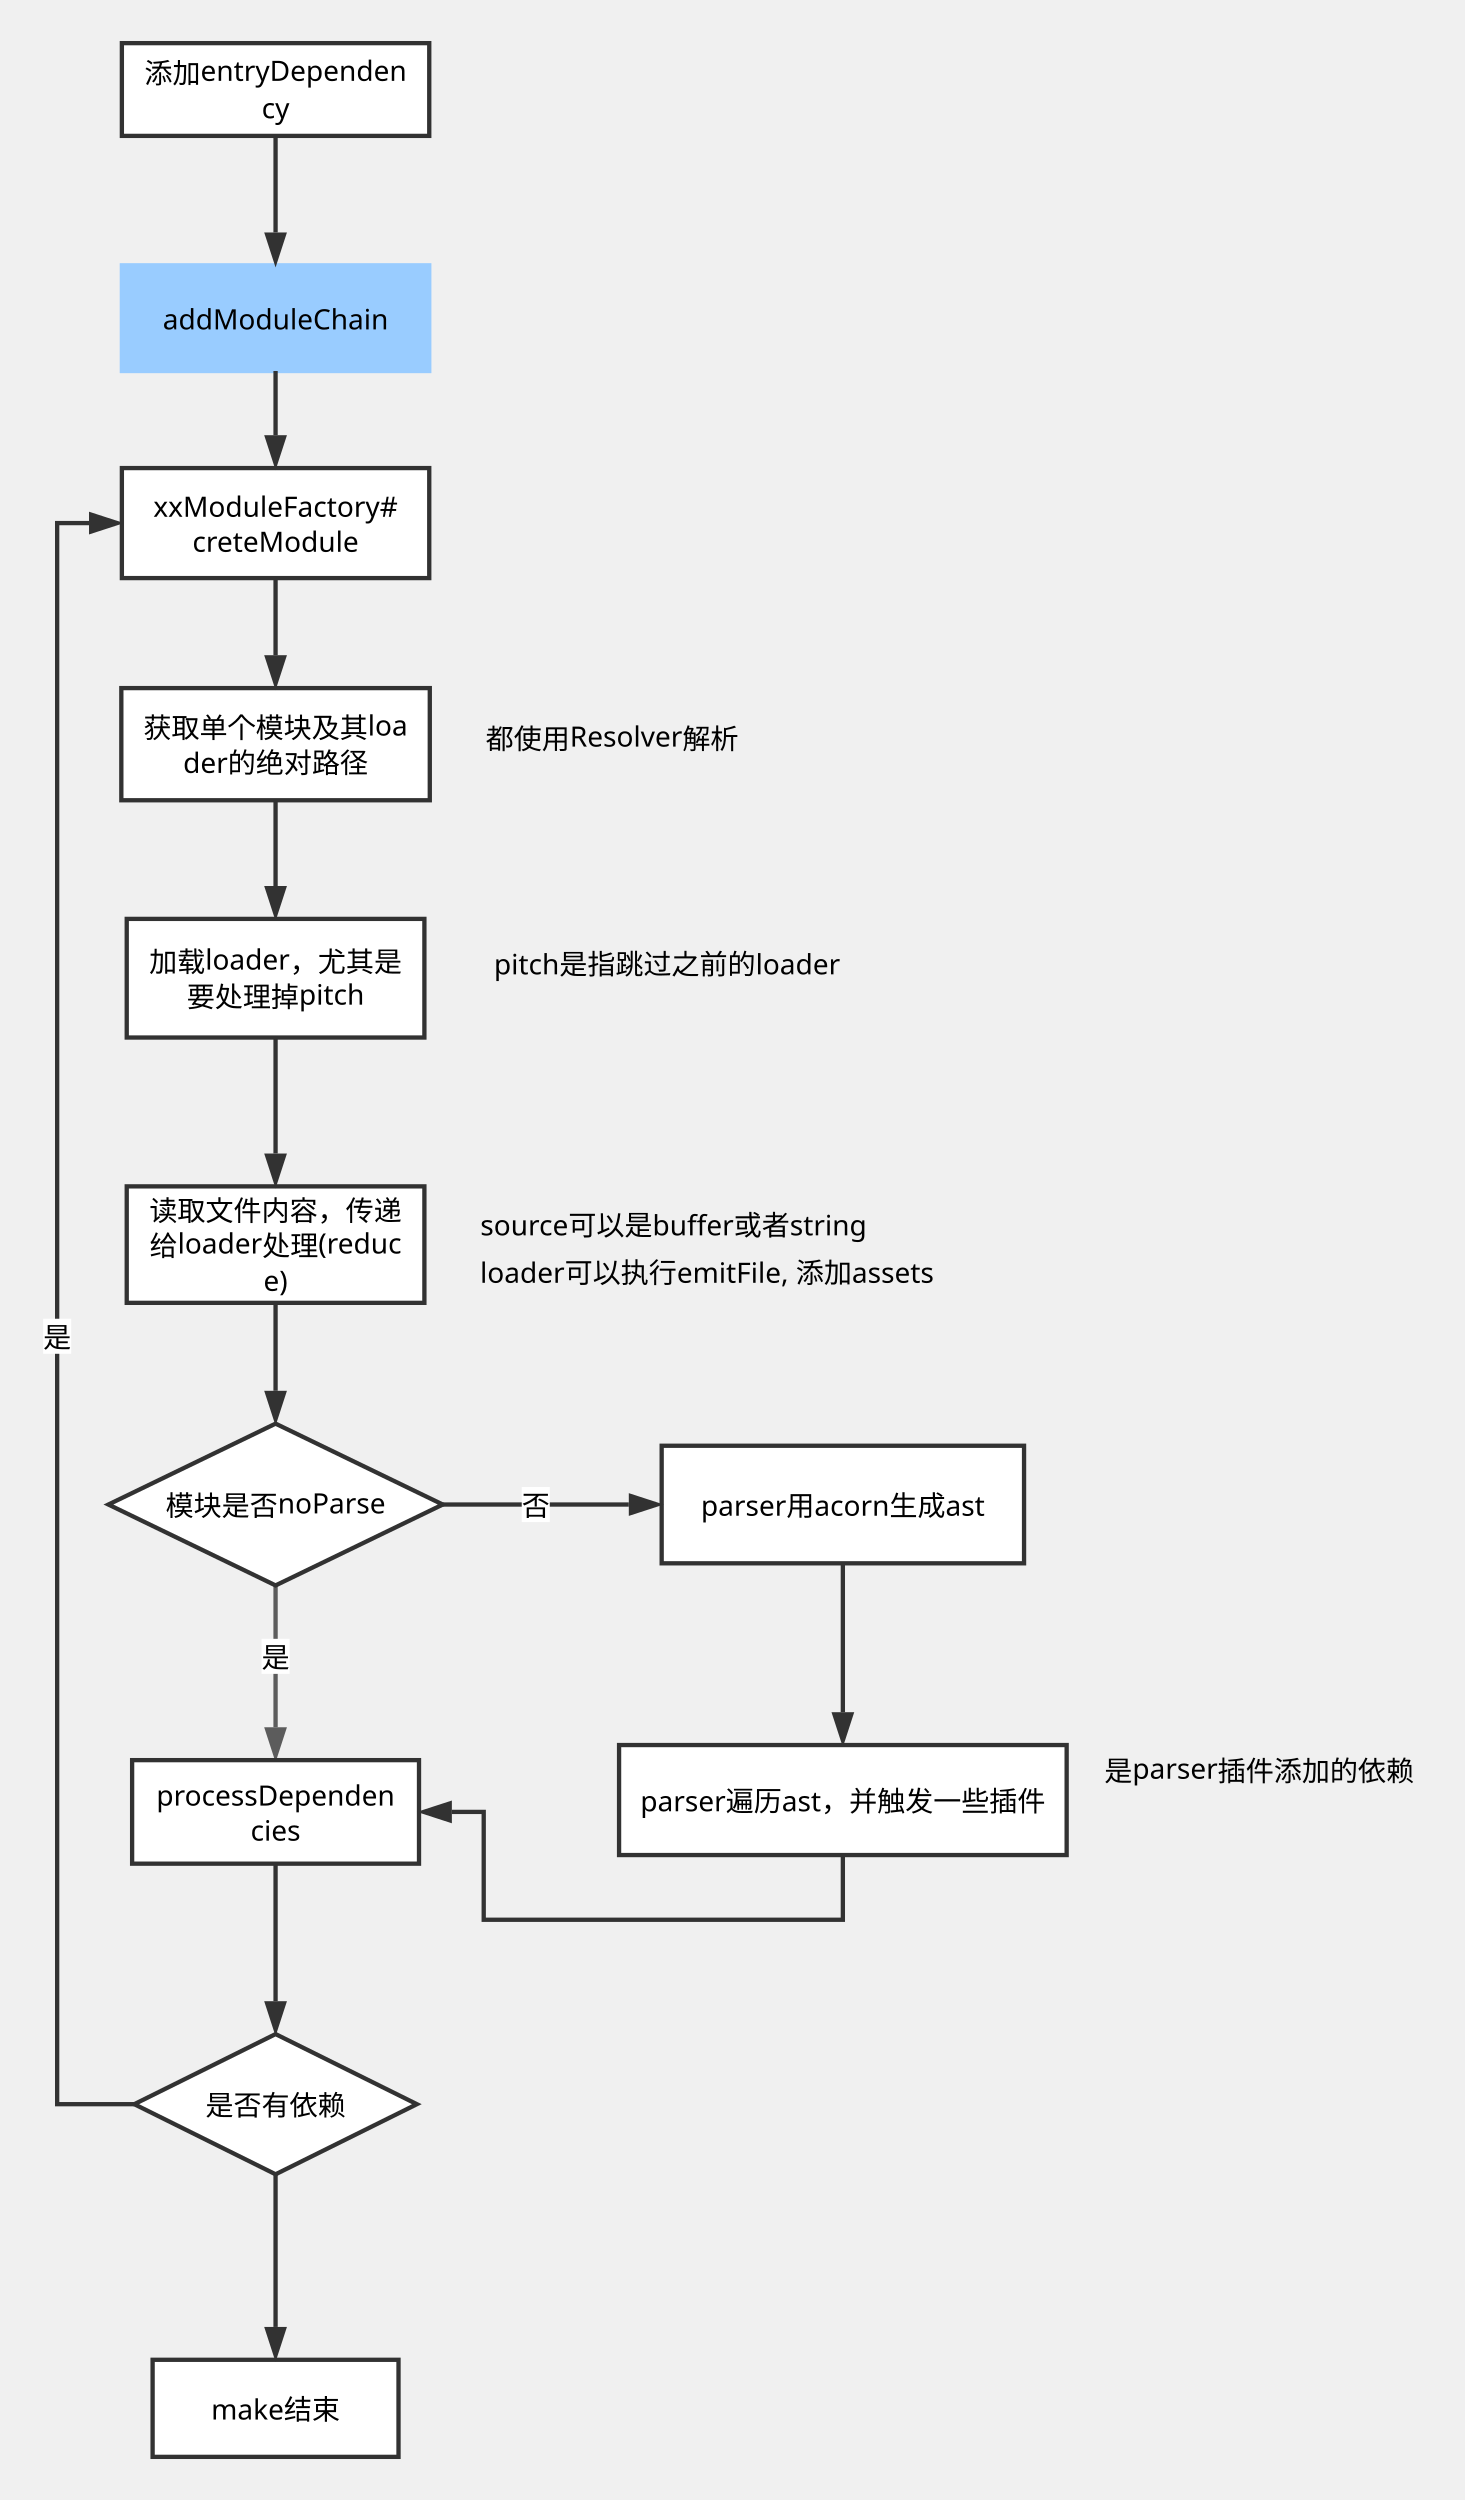
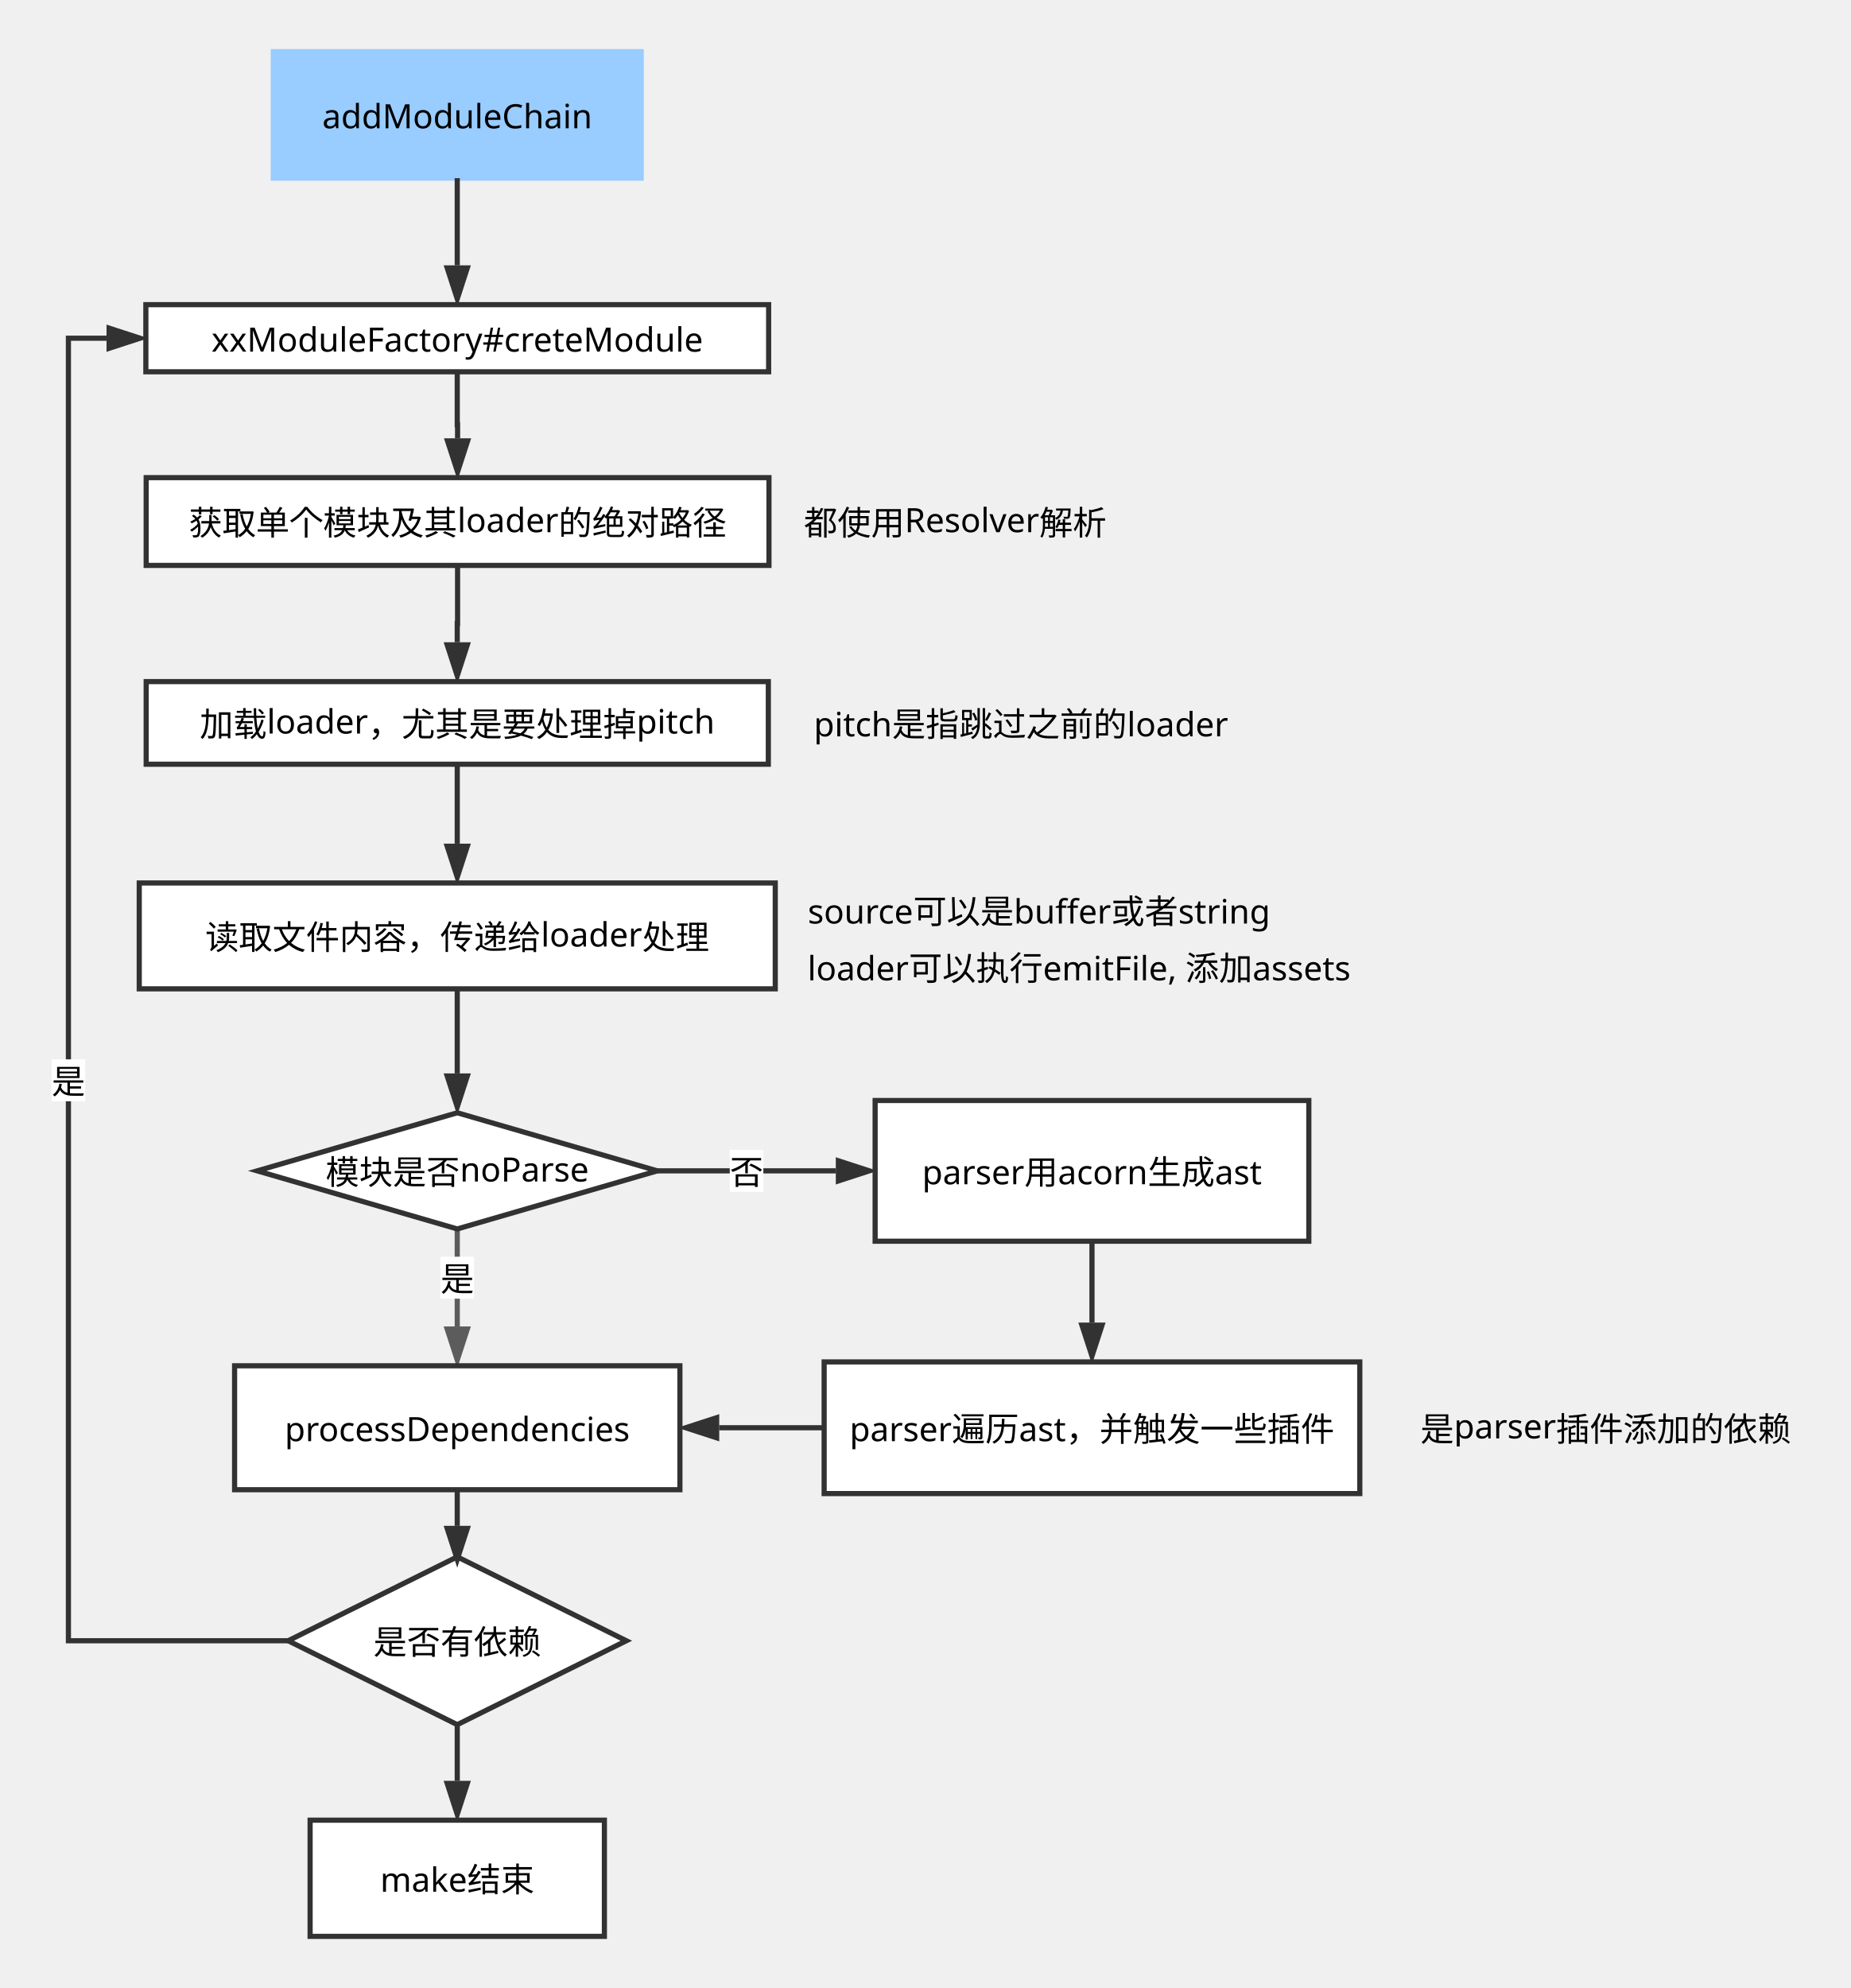
- <svg xmlns="http://www.w3.org/2000/svg" id="processonSvg1000" viewBox="1.25 4.0 678.75 1159.0" width="678.75" height="1159.0">
+ <svg xmlns="http://www.w3.org/2000/svg" id="processonSvg1000" viewBox="1.0 103.0 717.0 770.0" width="717.0" height="770.0">
  <defs id="ProcessOnDefs1001">
    <marker id="ProcessOnMarker1011" markerUnits="userSpaceOnUse" orient="auto" markerWidth="16.236" markerHeight="10.551" viewBox="-1.0 -1.376 16.236 10.551" refX="-1.0" refY="3.899">
      <path id="ProcessOnPath1012" d="M12.0 3.899L0.0 7.798V0.0Z" stroke="#5c5c5c" stroke-width="2.0" fill="#5c5c5c" transform="matrix(1.0,0.0,0.0,1.0,0.0,0.0)" />
    </marker>
-     <marker id="ProcessOnMarker1023" markerUnits="userSpaceOnUse" orient="auto" markerWidth="16.236" markerHeight="10.551" viewBox="-1.0 -1.376 16.236 10.551" refX="-1.0" refY="3.899">
-       <path id="ProcessOnPath1024" d="M12.0 3.899L0.0 7.798V0.0Z" stroke="#323232" stroke-width="2.0" fill="#323232" transform="matrix(1.0,0.0,0.0,1.0,0.0,0.0)" />
+     <marker id="ProcessOnMarker1022" markerUnits="userSpaceOnUse" orient="auto" markerWidth="16.236" markerHeight="10.551" viewBox="-1.0 -1.376 16.236 10.551" refX="-1.0" refY="3.899">
+       <path id="ProcessOnPath1023" d="M12.0 3.899L0.0 7.798V0.0Z" stroke="#323232" stroke-width="2.0" fill="#323232" transform="matrix(1.0,0.0,0.0,1.0,0.0,0.0)" />
    </marker>
-     <marker id="ProcessOnMarker1032" markerUnits="userSpaceOnUse" orient="auto" markerWidth="16.236" markerHeight="10.551" viewBox="-1.0 -1.376 16.236 10.551" refX="-1.0" refY="3.899">
-       <path id="ProcessOnPath1033" d="M12.0 3.899L0.0 7.798V0.0Z" stroke="#323232" stroke-width="2.0" fill="#323232" transform="matrix(1.0,0.0,0.0,1.0,0.0,0.0)" />
+     <marker id="ProcessOnMarker1030" markerUnits="userSpaceOnUse" orient="auto" markerWidth="16.236" markerHeight="10.551" viewBox="-1.0 -1.376 16.236 10.551" refX="-1.0" refY="3.899">
+       <path id="ProcessOnPath1031" d="M12.0 3.899L0.0 7.798V0.0Z" stroke="#323232" stroke-width="2.0" fill="#323232" transform="matrix(1.0,0.0,0.0,1.0,0.0,0.0)" />
    </marker>
-     <marker id="ProcessOnMarker1041" markerUnits="userSpaceOnUse" orient="auto" markerWidth="16.236" markerHeight="10.551" viewBox="-1.0 -1.376 16.236 10.551" refX="-1.0" refY="3.899">
-       <path id="ProcessOnPath1042" d="M12.0 3.899L0.0 7.798V0.0Z" stroke="#323232" stroke-width="2.0" fill="#323232" transform="matrix(1.0,0.0,0.0,1.0,0.0,0.0)" />
+     <marker id="ProcessOnMarker1038" markerUnits="userSpaceOnUse" orient="auto" markerWidth="16.236" markerHeight="10.551" viewBox="-1.0 -1.376 16.236 10.551" refX="-1.0" refY="3.899">
+       <path id="ProcessOnPath1039" d="M12.0 3.899L0.0 7.798V0.0Z" stroke="#323232" stroke-width="2.0" fill="#323232" transform="matrix(1.0,0.0,0.0,1.0,0.0,0.0)" />
    </marker>
-     <marker id="ProcessOnMarker1050" markerUnits="userSpaceOnUse" orient="auto" markerWidth="16.236" markerHeight="10.551" viewBox="-1.0 -1.376 16.236 10.551" refX="-1.0" refY="3.899">
-       <path id="ProcessOnPath1051" d="M12.0 3.899L0.0 7.798V0.0Z" stroke="#323232" stroke-width="2.0" fill="#323232" transform="matrix(1.0,0.0,0.0,1.0,0.0,0.0)" />
+     <marker id="ProcessOnMarker1046" markerUnits="userSpaceOnUse" orient="auto" markerWidth="16.236" markerHeight="10.551" viewBox="-1.0 -1.376 16.236 10.551" refX="-1.0" refY="3.899">
+       <path id="ProcessOnPath1047" d="M12.0 3.899L0.0 7.798V0.0Z" stroke="#323232" stroke-width="2.0" fill="#323232" transform="matrix(1.0,0.0,0.0,1.0,0.0,0.0)" />
    </marker>
-     <marker id="ProcessOnMarker1060" markerUnits="userSpaceOnUse" orient="auto" markerWidth="16.236" markerHeight="10.551" viewBox="-1.0 -1.376 16.236 10.551" refX="-1.0" refY="3.899">
-       <path id="ProcessOnPath1061" d="M12.0 3.899L0.0 7.798V0.0Z" stroke="#323232" stroke-width="2.0" fill="#323232" transform="matrix(1.0,0.0,0.0,1.0,0.0,0.0)" />
+     <marker id="ProcessOnMarker1054" markerUnits="userSpaceOnUse" orient="auto" markerWidth="16.236" markerHeight="10.551" viewBox="-1.0 -1.376 16.236 10.551" refX="-1.0" refY="3.899">
+       <path id="ProcessOnPath1055" d="M12.0 3.899L0.0 7.798V0.0Z" stroke="#323232" stroke-width="2.0" fill="#323232" transform="matrix(1.0,0.0,0.0,1.0,0.0,0.0)" />
    </marker>
-     <marker id="ProcessOnMarker1068" markerUnits="userSpaceOnUse" orient="auto" markerWidth="16.236" markerHeight="10.551" viewBox="-1.0 -1.376 16.236 10.551" refX="-1.0" refY="3.899">
-       <path id="ProcessOnPath1069" d="M12.0 3.899L0.0 7.798V0.0Z" stroke="#323232" stroke-width="2.0" fill="#323232" transform="matrix(1.0,0.0,0.0,1.0,0.0,0.0)" />
+     <marker id="ProcessOnMarker1062" markerUnits="userSpaceOnUse" orient="auto" markerWidth="16.236" markerHeight="10.551" viewBox="-1.0 -1.376 16.236 10.551" refX="-1.0" refY="3.899">
+       <path id="ProcessOnPath1063" d="M12.0 3.899L0.0 7.798V0.0Z" stroke="#323232" stroke-width="2.0" fill="#323232" transform="matrix(1.0,0.0,0.0,1.0,0.0,0.0)" />
    </marker>
-     <marker id="ProcessOnMarker1076" markerUnits="userSpaceOnUse" orient="auto" markerWidth="16.236" markerHeight="10.551" viewBox="-1.0 -1.376 16.236 10.551" refX="-1.0" refY="3.899">
-       <path id="ProcessOnPath1077" d="M12.0 3.899L0.0 7.798V0.0Z" stroke="#323232" stroke-width="2.0" fill="#323232" transform="matrix(1.0,0.0,0.0,1.0,0.0,0.0)" />
+     <marker id="ProcessOnMarker1077" markerUnits="userSpaceOnUse" orient="auto" markerWidth="16.236" markerHeight="10.551" viewBox="-1.0 -1.376 16.236 10.551" refX="-1.0" refY="3.899">
+       <path id="ProcessOnPath1078" d="M12.0 3.899L0.0 7.798V0.0Z" stroke="#323232" stroke-width="2.0" fill="#323232" transform="matrix(1.0,0.0,0.0,1.0,0.0,0.0)" />
    </marker>
-     <marker id="ProcessOnMarker1092" markerUnits="userSpaceOnUse" orient="auto" markerWidth="16.236" markerHeight="10.551" viewBox="-1.0 -1.376 16.236 10.551" refX="-1.0" refY="3.899">
-       <path id="ProcessOnPath1093" d="M12.0 3.899L0.0 7.798V0.0Z" stroke="#323232" stroke-width="2.0" fill="#323232" transform="matrix(1.0,0.0,0.0,1.0,0.0,0.0)" />
+     <marker id="ProcessOnMarker1081" markerUnits="userSpaceOnUse" orient="auto" markerWidth="16.236" markerHeight="10.551" viewBox="-1.0 -1.376 16.236 10.551" refX="-1.0" refY="3.899">
+       <path id="ProcessOnPath1082" d="M12.0 3.899L0.0 7.798V0.0Z" stroke="#323232" stroke-width="2.0" fill="#323232" transform="matrix(1.0,0.0,0.0,1.0,0.0,0.0)" />
    </marker>
-     <marker id="ProcessOnMarker1096" markerUnits="userSpaceOnUse" orient="auto" markerWidth="16.236" markerHeight="10.551" viewBox="-1.0 -1.376 16.236 10.551" refX="-1.0" refY="3.899">
-       <path id="ProcessOnPath1097" d="M12.0 3.899L0.0 7.798V0.0Z" stroke="#323232" stroke-width="2.0" fill="#323232" transform="matrix(1.0,0.0,0.0,1.0,0.0,0.0)" />
+     <marker id="ProcessOnMarker1108" markerUnits="userSpaceOnUse" orient="auto" markerWidth="16.236" markerHeight="10.551" viewBox="-1.0 -1.376 16.236 10.551" refX="-1.0" refY="3.899">
+       <path id="ProcessOnPath1109" d="M12.0 3.899L0.0 7.798V0.0Z" stroke="#323232" stroke-width="2.0" fill="#323232" transform="matrix(1.0,0.0,0.0,1.0,0.0,0.0)" />
    </marker>
-     <marker id="ProcessOnMarker1123" markerUnits="userSpaceOnUse" orient="auto" markerWidth="16.236" markerHeight="10.551" viewBox="-1.0 -1.376 16.236 10.551" refX="-1.0" refY="3.899">
-       <path id="ProcessOnPath1124" d="M12.0 3.899L0.0 7.798V0.0Z" stroke="#323232" stroke-width="2.0" fill="#323232" transform="matrix(1.0,0.0,0.0,1.0,0.0,0.0)" />
+     <marker id="ProcessOnMarker1112" markerUnits="userSpaceOnUse" orient="auto" markerWidth="16.236" markerHeight="10.551" viewBox="-1.0 -1.376 16.236 10.551" refX="-1.0" refY="3.899">
+       <path id="ProcessOnPath1113" d="M12.0 3.899L0.0 7.798V0.0Z" stroke="#323232" stroke-width="2.0" fill="#323232" transform="matrix(1.0,0.0,0.0,1.0,0.0,0.0)" />
    </marker>
-     <marker id="ProcessOnMarker1127" markerUnits="userSpaceOnUse" orient="auto" markerWidth="16.236" markerHeight="10.551" viewBox="-1.0 -1.376 16.236 10.551" refX="-1.0" refY="3.899">
-       <path id="ProcessOnPath1128" d="M12.0 3.899L0.0 7.798V0.0Z" stroke="#323232" stroke-width="2.0" fill="#323232" transform="matrix(1.0,0.0,0.0,1.0,0.0,0.0)" />
-     </marker>
-     <marker id="ProcessOnMarker1139" markerUnits="userSpaceOnUse" orient="auto" markerWidth="16.236" markerHeight="10.551" viewBox="-1.0 -1.376 16.236 10.551" refX="-1.0" refY="3.899">
-       <path id="ProcessOnPath1140" d="M12.0 3.899L0.0 7.798V0.0Z" stroke="#323232" stroke-width="2.0" fill="#323232" transform="matrix(1.0,0.0,0.0,1.0,0.0,0.0)" />
+     <marker id="ProcessOnMarker1124" markerUnits="userSpaceOnUse" orient="auto" markerWidth="16.236" markerHeight="10.551" viewBox="-1.0 -1.376 16.236 10.551" refX="-1.0" refY="3.899">
+       <path id="ProcessOnPath1125" d="M12.0 3.899L0.0 7.798V0.0Z" stroke="#323232" stroke-width="2.0" fill="#323232" transform="matrix(1.0,0.0,0.0,1.0,0.0,0.0)" />
    </marker>
  </defs>
  <g id="ProcessOnG1002">
-     <path id="ProcessOnPath1003" d="M1.25 4.0H680.0V1163.0H1.25V4.0Z" fill="none" />
+     <path id="ProcessOnPath1003" d="M1.0 103.0H718.0V873.0H1.0V103.0Z" fill="none" />
    <g id="ProcessOnG1004">
-       <g id="ProcessOnG1005" transform="matrix(1.0,0.0,0.0,1.0,57.75,127.0)" opacity="1.0">
+       <g id="ProcessOnG1005" transform="matrix(1.0,0.0,0.0,1.0,106.875,123.0)" opacity="1.0">
        <path id="ProcessOnPath1006" d="M0.0 0.0L142.5 0.0L142.5 49.0L0.0 49.0Z" stroke="#99ccff" stroke-width="2.0" stroke-dasharray="none" opacity="1.0" fill="#99ccff" />
        <g id="ProcessOnG1007" transform="matrix(1.0,0.0,0.0,1.0,10.0,16.375)">
          <text id="ProcessOnText1008" fill="#000000" font-weight="normal" font-style="normal" text-decoration="blink" font-family="微软雅黑" text-anchor="middle" font-size="13" x="61.25" y="13.325">addModuleChain</text>
        </g>
      </g>
      <g id="ProcessOnG1009">
-         <path id="ProcessOnPath1010" d="M129.0 739.0L129.0 779.5L129.0 779.5L129.0 804.764" stroke="#5c5c5c" stroke-width="2.0" stroke-dasharray="none" fill="none" marker-end="url(#ProcessOnMarker1011)" />
-         <g id="ProcessOnG1013" transform="matrix(1.0,0.0,0.0,1.0,129.0,763.757)">
+         <path id="ProcessOnPath1010" d="M178.125 579.0L178.125 605.5L178.125 605.5L178.125 616.764" stroke="#5c5c5c" stroke-width="2.0" stroke-dasharray="none" fill="none" marker-end="url(#ProcessOnMarker1011)" />
+         <g id="ProcessOnG1013" transform="matrix(1.0,0.0,0.0,1.0,178.125,589.757)">
          <path id="ProcessOnPath1014" d="M0 0H13.0V16.25H0Z" fill="#fff" transform="matrix(1.0,0.0,0.0,1.0,-6.5,0.0)" />
          <text id="ProcessOnText1015" fill="#000000" font-weight="normal" font-style="normal" text-decoration="blink" font-family="微软雅黑" text-anchor="middle" font-size="13" x="0.0" y="13.325">是</text>
        </g>
      </g>
-       <g id="ProcessOnG1016" transform="matrix(1.0,0.0,0.0,1.0,57.75,24.0)" opacity="1.0">
-         <path id="ProcessOnPath1017" d="M0.0 0.0L142.5 0.0L142.5 43.0L0.0 43.0Z" stroke="#323232" stroke-width="2.0" stroke-dasharray="none" opacity="1.0" fill="#ffffff" />
-         <g id="ProcessOnG1018" transform="matrix(1.0,0.0,0.0,1.0,10.0,5.25)">
-           <text id="ProcessOnText1019" fill="#000000" font-weight="normal" font-style="normal" text-decoration="blink" font-family="微软雅黑" text-anchor="middle" font-size="13" x="61.25" y="13.325">添加entryDependen</text>
-           <text id="ProcessOnText1020" fill="#000000" font-weight="normal" font-style="normal" text-decoration="blink" font-family="微软雅黑" text-anchor="middle" font-size="13" x="61.25" y="29.575">cy</text>
+       <g id="ProcessOnG1016" transform="matrix(1.0,0.0,0.0,1.0,57.5,221.0)" opacity="1.0">
+         <path id="ProcessOnPath1017" d="M0.0 0.0L241.25 0.0L241.25 26.0L0.0 26.0Z" stroke="#323232" stroke-width="2.0" stroke-dasharray="none" opacity="1.0" fill="#ffffff" />
+         <g id="ProcessOnG1018" transform="matrix(1.0,0.0,0.0,1.0,10.0,4.875)">
+           <text id="ProcessOnText1019" fill="#000000" font-weight="normal" font-style="normal" text-decoration="blink" font-family="微软雅黑" text-anchor="middle" font-size="13" x="110.625" y="13.325">xxModuleFactory#creteModule</text>
        </g>
      </g>
-       <g id="ProcessOnG1021">
-         <path id="ProcessOnPath1022" d="M129.0 67.0L129.0 97.0L129.0 97.0L129.0 111.764" stroke="#323232" stroke-width="2.0" stroke-dasharray="none" fill="none" marker-end="url(#ProcessOnMarker1023)" />
+       <g id="ProcessOnG1020">
+         <path id="ProcessOnPath1021" d="M178.125 172.0L178.125 196.5L178.125 196.5L178.125 205.764" stroke="#323232" stroke-width="2.0" stroke-dasharray="none" fill="none" marker-end="url(#ProcessOnMarker1022)" />
      </g>
-       <g id="ProcessOnG1025" transform="matrix(1.0,0.0,0.0,1.0,57.75,221.0)" opacity="1.0">
-         <path id="ProcessOnPath1026" d="M0.0 0.0L142.5 0.0L142.5 51.0L0.0 51.0Z" stroke="#323232" stroke-width="2.0" stroke-dasharray="none" opacity="1.0" fill="#ffffff" />
-         <g id="ProcessOnG1027" transform="matrix(1.0,0.0,0.0,1.0,10.0,9.25)">
-           <text id="ProcessOnText1028" fill="#000000" font-weight="normal" font-style="normal" text-decoration="blink" font-family="微软雅黑" text-anchor="middle" font-size="13" x="61.25" y="13.325">xxModuleFactory#</text>
-           <text id="ProcessOnText1029" fill="#000000" font-weight="normal" font-style="normal" text-decoration="blink" font-family="微软雅黑" text-anchor="middle" font-size="13" x="61.25" y="29.575">creteModule</text>
+       <g id="ProcessOnG1024" transform="matrix(1.0,0.0,0.0,1.0,57.625,288.0)" opacity="1.0">
+         <path id="ProcessOnPath1025" d="M0.0 0.0L241.25 0.0L241.25 34.0L0.0 34.0Z" stroke="#323232" stroke-width="2.0" stroke-dasharray="none" opacity="1.0" fill="#ffffff" />
+         <g id="ProcessOnG1026" transform="matrix(1.0,0.0,0.0,1.0,10.0,8.875)">
+           <text id="ProcessOnText1027" fill="#000000" font-weight="normal" font-style="normal" text-decoration="blink" font-family="微软雅黑" text-anchor="middle" font-size="13" x="110.625" y="13.325">获取单个模块及其loader的绝对路径</text>
        </g>
      </g>
-       <g id="ProcessOnG1030">
-         <path id="ProcessOnPath1031" d="M129.0 176.0L129.0 198.5L129.0 198.5L129.0 205.764" stroke="#323232" stroke-width="2.0" stroke-dasharray="none" fill="none" marker-end="url(#ProcessOnMarker1032)" />
+       <g id="ProcessOnG1028">
+         <path id="ProcessOnPath1029" d="M178.125 247.0L178.125 267.5L178.25 267.5L178.25 272.764" stroke="#323232" stroke-width="2.0" stroke-dasharray="none" fill="none" marker-end="url(#ProcessOnMarker1030)" />
      </g>
-       <g id="ProcessOnG1034" transform="matrix(1.0,0.0,0.0,1.0,57.5,323.0)" opacity="1.0">
-         <path id="ProcessOnPath1035" d="M0.0 0.0L143.0 0.0L143.0 52.0L0.0 52.0Z" stroke="#323232" stroke-width="2.0" stroke-dasharray="none" opacity="1.0" fill="#ffffff" />
-         <g id="ProcessOnG1036" transform="matrix(1.0,0.0,0.0,1.0,10.0,9.75)">
-           <text id="ProcessOnText1037" fill="#000000" font-weight="normal" font-style="normal" text-decoration="blink" font-family="微软雅黑" text-anchor="middle" font-size="13" x="61.5" y="13.325">获取单个模块及其loa</text>
-           <text id="ProcessOnText1038" fill="#000000" font-weight="normal" font-style="normal" text-decoration="blink" font-family="微软雅黑" text-anchor="middle" font-size="13" x="61.5" y="29.575">der的绝对路径</text>
+       <g id="ProcessOnG1032" transform="matrix(1.0,0.0,0.0,1.0,57.625,367.0)" opacity="1.0">
+         <path id="ProcessOnPath1033" d="M0.0 0.0L241.0 0.0L241.0 32.0L0.0 32.0Z" stroke="#323232" stroke-width="2.0" stroke-dasharray="none" opacity="1.0" fill="#ffffff" />
+         <g id="ProcessOnG1034" transform="matrix(1.0,0.0,0.0,1.0,10.0,7.875)">
+           <text id="ProcessOnText1035" fill="#000000" font-weight="normal" font-style="normal" text-decoration="blink" font-family="微软雅黑" text-anchor="middle" font-size="13" x="110.5" y="13.325">加载loader，尤其是要处理掉pitch</text>
        </g>
      </g>
-       <g id="ProcessOnG1039">
-         <path id="ProcessOnPath1040" d="M129.0 272.0L129.0 297.5L129.0 297.5L129.0 307.764" stroke="#323232" stroke-width="2.0" stroke-dasharray="none" fill="none" marker-end="url(#ProcessOnMarker1041)" />
+       <g id="ProcessOnG1036">
+         <path id="ProcessOnPath1037" d="M178.25 322.0L178.25 344.5L178.125 344.5L178.125 351.764" stroke="#323232" stroke-width="2.0" stroke-dasharray="none" fill="none" marker-end="url(#ProcessOnMarker1038)" />
      </g>
-       <g id="ProcessOnG1043" transform="matrix(1.0,0.0,0.0,1.0,60.0,430.0)" opacity="1.0">
-         <path id="ProcessOnPath1044" d="M0.0 0.0L138.0 0.0L138.0 55.0L0.0 55.0Z" stroke="#323232" stroke-width="2.0" stroke-dasharray="none" opacity="1.0" fill="#ffffff" />
-         <g id="ProcessOnG1045" transform="matrix(1.0,0.0,0.0,1.0,10.0,11.25)">
-           <text id="ProcessOnText1046" fill="#000000" font-weight="normal" font-style="normal" text-decoration="blink" font-family="微软雅黑" text-anchor="middle" font-size="13" x="59.0" y="13.325">加载loader，尤其是</text>
-           <text id="ProcessOnText1047" fill="#000000" font-weight="normal" font-style="normal" text-decoration="blink" font-family="微软雅黑" text-anchor="middle" font-size="13" x="59.0" y="29.575">要处理掉pitch</text>
+       <g id="ProcessOnG1040" transform="matrix(1.0,0.0,0.0,1.0,54.9375,445.0)" opacity="1.0">
+         <path id="ProcessOnPath1041" d="M0.0 0.0L246.375 0.0L246.375 41.0L0.0 41.0Z" stroke="#323232" stroke-width="2.0" stroke-dasharray="none" opacity="1.0" fill="#ffffff" />
+         <g id="ProcessOnG1042" transform="matrix(1.0,0.0,0.0,1.0,10.0,12.375)">
+           <text id="ProcessOnText1043" fill="#000000" font-weight="normal" font-style="normal" text-decoration="blink" font-family="微软雅黑" text-anchor="middle" font-size="13" x="113.188" y="13.325">读取文件内容，传递给loader处理</text>
        </g>
      </g>
-       <g id="ProcessOnG1048">
-         <path id="ProcessOnPath1049" d="M129.0 375.0L129.0 402.5L129.0 402.5L129.0 414.764" stroke="#323232" stroke-width="2.0" stroke-dasharray="none" fill="none" marker-end="url(#ProcessOnMarker1050)" />
+       <g id="ProcessOnG1044">
+         <path id="ProcessOnPath1045" d="M178.125 399.0L178.125 422.0L178.125 422.0L178.125 429.764" stroke="#323232" stroke-width="2.0" stroke-dasharray="none" fill="none" marker-end="url(#ProcessOnMarker1046)" />
      </g>
-       <g id="ProcessOnG1052" transform="matrix(1.0,0.0,0.0,1.0,60.0,554.0)" opacity="1.0">
-         <path id="ProcessOnPath1053" d="M0.0 0.0L138.0 0.0L138.0 54.0L0.0 54.0Z" stroke="#323232" stroke-width="2.0" stroke-dasharray="none" opacity="1.0" fill="#ffffff" />
-         <g id="ProcessOnG1054" transform="matrix(1.0,0.0,0.0,1.0,10.0,2.625)">
-           <text id="ProcessOnText1055" fill="#000000" font-weight="normal" font-style="normal" text-decoration="blink" font-family="微软雅黑" text-anchor="middle" font-size="13" x="59.0" y="13.325">读取文件内容，传递</text>
-           <text id="ProcessOnText1056" fill="#000000" font-weight="normal" font-style="normal" text-decoration="blink" font-family="微软雅黑" text-anchor="middle" font-size="13" x="59.0" y="29.575">给loader处理(reduc</text>
-           <text id="ProcessOnText1057" fill="#000000" font-weight="normal" font-style="normal" text-decoration="blink" font-family="微软雅黑" text-anchor="middle" font-size="13" x="59.0" y="45.825">e)</text>
+       <g id="ProcessOnG1048" transform="matrix(1.0,0.0,0.0,1.0,100.625,534.0)" opacity="1.0">
+         <path id="ProcessOnPath1049" d="M0.0 22.5L77.5 0.0L155.0 22.5L77.5 45.0L0.0 22.5Z" stroke="#323232" stroke-width="2.0" stroke-dasharray="none" opacity="1.0" fill="#ffffff" />
+         <g id="ProcessOnG1050" transform="matrix(1.0,0.0,0.0,1.0,10.0,14.375)">
+           <text id="ProcessOnText1051" fill="#000000" font-weight="normal" font-style="normal" text-decoration="blink" font-family="微软雅黑" text-anchor="middle" font-size="13" x="67.5" y="13.325">模块是否noParse</text>
        </g>
      </g>
-       <g id="ProcessOnG1058">
-         <path id="ProcessOnPath1059" d="M129.0 485.0L129.0 519.5L129.0 519.5L129.0 538.764" stroke="#323232" stroke-width="2.0" stroke-dasharray="none" fill="none" marker-end="url(#ProcessOnMarker1060)" />
+       <g id="ProcessOnG1052">
+         <path id="ProcessOnPath1053" d="M178.125 486.0L178.125 510.0L178.125 510.0L178.125 518.764" stroke="#323232" stroke-width="2.0" stroke-dasharray="none" fill="none" marker-end="url(#ProcessOnMarker1054)" />
      </g>
-       <g id="ProcessOnG1062" transform="matrix(1.0,0.0,0.0,1.0,51.5,664.0)" opacity="1.0">
-         <path id="ProcessOnPath1063" d="M0.0 37.5L77.5 0.0L155.0 37.5L77.5 75.0L0.0 37.5Z" stroke="#323232" stroke-width="2.0" stroke-dasharray="none" opacity="1.0" fill="#ffffff" />
-         <g id="ProcessOnG1064" transform="matrix(1.0,0.0,0.0,1.0,10.0,29.375)">
-           <text id="ProcessOnText1065" fill="#000000" font-weight="normal" font-style="normal" text-decoration="blink" font-family="微软雅黑" text-anchor="middle" font-size="13" x="67.5" y="13.325">模块是否noParse</text>
+       <g id="ProcessOnG1056" transform="matrix(1.0,0.0,0.0,1.0,340.0,529.25)" opacity="1.0">
+         <path id="ProcessOnPath1057" d="M0.0 0.0L168.0 0.0L168.0 54.5L0.0 54.5Z" stroke="#323232" stroke-width="2.0" stroke-dasharray="none" opacity="1.0" fill="#ffffff" />
+         <g id="ProcessOnG1058" transform="matrix(1.0,0.0,0.0,1.0,10.0,19.125)">
+           <text id="ProcessOnText1059" fill="#000000" font-weight="normal" font-style="normal" text-decoration="blink" font-family="微软雅黑" text-anchor="middle" font-size="13" x="74.0" y="13.325">parser用acorn生成ast</text>
        </g>
      </g>
-       <g id="ProcessOnG1066">
-         <path id="ProcessOnPath1067" d="M129.0 608.0L129.0 636.0L129.0 636.0L129.0 648.764" stroke="#323232" stroke-width="2.0" stroke-dasharray="none" fill="none" marker-end="url(#ProcessOnMarker1068)" />
-       </g>
-       <g id="ProcessOnG1070" transform="matrix(1.0,0.0,0.0,1.0,308.0,674.25)" opacity="1.0">
-         <path id="ProcessOnPath1071" d="M0.0 0.0L168.0 0.0L168.0 54.5L0.0 54.5Z" stroke="#323232" stroke-width="2.0" stroke-dasharray="none" opacity="1.0" fill="#ffffff" />
-         <g id="ProcessOnG1072" transform="matrix(1.0,0.0,0.0,1.0,10.0,19.125)">
-           <text id="ProcessOnText1073" fill="#000000" font-weight="normal" font-style="normal" text-decoration="blink" font-family="微软雅黑" text-anchor="middle" font-size="13" x="74.0" y="13.325">parser用acorn生成ast</text>
+       <g id="ProcessOnG1060">
+         <path id="ProcessOnPath1061" d="M255.625 556.5L297.812 556.5L297.812 556.5L324.764 556.5" stroke="#323232" stroke-width="2.0" stroke-dasharray="none" fill="none" marker-end="url(#ProcessOnMarker1062)" />
+         <g id="ProcessOnG1064" transform="matrix(1.0,0.0,0.0,1.0,290.1945,548.375)">
+           <path id="ProcessOnPath1065" d="M0 0H13.0V16.25H0Z" fill="#fff" transform="matrix(1.0,0.0,0.0,1.0,-6.5,0.0)" />
+           <text id="ProcessOnText1066" fill="#000000" font-weight="normal" font-style="normal" text-decoration="blink" font-family="微软雅黑" text-anchor="middle" font-size="13" x="0.0" y="13.325">否</text>
        </g>
      </g>
-       <g id="ProcessOnG1074">
-         <path id="ProcessOnPath1075" d="M206.5 701.5L257.25 701.5L257.25 701.5L292.764 701.5" stroke="#323232" stroke-width="2.0" stroke-dasharray="none" fill="none" marker-end="url(#ProcessOnMarker1076)" />
-         <g id="ProcessOnG1078" transform="matrix(1.0,0.0,0.0,1.0,249.632,693.375)">
-           <path id="ProcessOnPath1079" d="M0 0H13V16.25H0Z" fill="#fff" transform="matrix(1.0,0.0,0.0,1.0,-6.5,0.0)" />
-           <text id="ProcessOnText1080" fill="#000000" font-weight="normal" font-style="normal" text-decoration="blink" font-family="微软雅黑" text-anchor="middle" font-size="13" x="0.0" y="13.325">否</text>
+       <g id="ProcessOnG1067" transform="matrix(1.0,0.0,0.0,1.0,91.875,632.0)" opacity="1.0">
+         <path id="ProcessOnPath1068" d="M0.0 0.0L172.5 0.0L172.5 48.0L0.0 48.0Z" stroke="#323232" stroke-width="2.0" stroke-dasharray="none" opacity="1.0" fill="#ffffff" />
+         <g id="ProcessOnG1069" transform="matrix(1.0,0.0,0.0,1.0,10.0,15.875)">
+           <text id="ProcessOnText1070" fill="#000000" font-weight="normal" font-style="normal" text-decoration="blink" font-family="微软雅黑" text-anchor="middle" font-size="13" x="76.25" y="13.325">processDependencies</text>
        </g>
      </g>
-       <g id="ProcessOnG1081" transform="matrix(1.0,0.0,0.0,1.0,62.5,820.0)" opacity="1.0">
-         <path id="ProcessOnPath1082" d="M0.0 0.0L133.0 0.0L133.0 48.0L0.0 48.0Z" stroke="#323232" stroke-width="2.0" stroke-dasharray="none" opacity="1.0" fill="#ffffff" />
-         <g id="ProcessOnG1083" transform="matrix(1.0,0.0,0.0,1.0,10.0,7.75)">
-           <text id="ProcessOnText1084" fill="#000000" font-weight="normal" font-style="normal" text-decoration="blink" font-family="微软雅黑" text-anchor="middle" font-size="13" x="56.5" y="13.325">processDependen</text>
-           <text id="ProcessOnText1085" fill="#000000" font-weight="normal" font-style="normal" text-decoration="blink" font-family="微软雅黑" text-anchor="middle" font-size="13" x="56.5" y="29.575">cies</text>
+       <g id="ProcessOnG1071" transform="matrix(1.0,0.0,0.0,1.0,112.625,706.0)" opacity="1.0">
+         <path id="ProcessOnPath1072" d="M0.0 32.5L65.5 0.0L131.0 32.5L65.5 65.0L0.0 32.5Z" stroke="#323232" stroke-width="2.0" stroke-dasharray="none" opacity="1.0" fill="#ffffff" />
+         <g id="ProcessOnG1073" transform="matrix(1.0,0.0,0.0,1.0,10.0,24.375)">
+           <text id="ProcessOnText1074" fill="#000000" font-weight="normal" font-style="normal" text-decoration="blink" font-family="微软雅黑" text-anchor="middle" font-size="13" x="55.5" y="13.325">是否有依赖</text>
        </g>
      </g>
-       <g id="ProcessOnG1086" transform="matrix(1.0,0.0,0.0,1.0,63.5,947.0)" opacity="1.0">
-         <path id="ProcessOnPath1087" d="M0.0 32.5L65.5 0.0L131.0 32.5L65.5 65.0L0.0 32.5Z" stroke="#323232" stroke-width="2.0" stroke-dasharray="none" opacity="1.0" fill="#ffffff" />
-         <g id="ProcessOnG1088" transform="matrix(1.0,0.0,0.0,1.0,10.0,24.375)">
-           <text id="ProcessOnText1089" fill="#000000" font-weight="normal" font-style="normal" text-decoration="blink" font-family="微软雅黑" text-anchor="middle" font-size="13" x="55.5" y="13.325">是否有依赖</text>
+       <g id="ProcessOnG1075">
+         <path id="ProcessOnPath1076" d="M178.125 680.0L178.125 693.0L178.125 693.0L178.125 694.0" stroke="#323232" stroke-width="2.0" stroke-dasharray="none" fill="none" marker-end="url(#ProcessOnMarker1077)" />
+       </g>
+       <g id="ProcessOnG1079">
+         <path id="ProcessOnPath1080" d="M112.625 738.5L27.5 738.5L27.5 234.0L42.264 234.0" stroke="#323232" stroke-width="2.0" stroke-dasharray="none" fill="none" marker-end="url(#ProcessOnMarker1081)" />
+         <g id="ProcessOnG1083" transform="matrix(1.0,0.0,0.0,1.0,27.5,513.3055)">
+           <path id="ProcessOnPath1084" d="M0 0H13.0V16.25H0Z" fill="#fff" transform="matrix(1.0,0.0,0.0,1.0,-6.5,0.0)" />
+           <text id="ProcessOnText1085" fill="#000000" font-weight="normal" font-style="normal" text-decoration="blink" font-family="微软雅黑" text-anchor="middle" font-size="13" x="0.0" y="13.325">是</text>
        </g>
      </g>
-       <g id="ProcessOnG1090">
-         <path id="ProcessOnPath1091" d="M129.0 868.0L129.0 907.5L129.0 907.5L129.0 931.764" stroke="#323232" stroke-width="2.0" stroke-dasharray="none" fill="none" marker-end="url(#ProcessOnMarker1092)" />
-       </g>
-       <g id="ProcessOnG1094">
-         <path id="ProcessOnPath1095" d="M63.5 979.5L27.75 979.5L27.75 246.5L42.514 246.5" stroke="#323232" stroke-width="2.0" stroke-dasharray="none" fill="none" marker-end="url(#ProcessOnMarker1096)" />
-         <g id="ProcessOnG1098" transform="matrix(1.0,0.0,0.0,1.0,27.75,615.368)">
-           <path id="ProcessOnPath1099" d="M0 0H13.0V16.25H0Z" fill="#fff" transform="matrix(1.0,0.0,0.0,1.0,-6.5,0.0)" />
-           <text id="ProcessOnText1100" fill="#000000" font-weight="normal" font-style="normal" text-decoration="blink" font-family="微软雅黑" text-anchor="middle" font-size="13" x="0.0" y="13.325">是</text>
+       <g id="ProcessOnG1086" transform="matrix(1.0,0.0,0.0,1.0,121.125,808.0)" opacity="1.0">
+         <path id="ProcessOnPath1087" d="M0.0 0.0L114.0 0.0L114.0 45.0L0.0 45.0Z" stroke="#323232" stroke-width="2.0" stroke-dasharray="none" opacity="1.0" fill="#ffffff" />
+         <g id="ProcessOnG1088" transform="matrix(1.0,0.0,0.0,1.0,10.0,14.375)">
+           <text id="ProcessOnText1089" fill="#000000" font-weight="normal" font-style="normal" text-decoration="blink" font-family="微软雅黑" text-anchor="middle" font-size="13" x="47.0" y="13.325">make结束</text>
        </g>
      </g>
-       <g id="ProcessOnG1101" transform="matrix(1.0,0.0,0.0,1.0,72.0,1098.0)" opacity="1.0">
-         <path id="ProcessOnPath1102" d="M0.0 0.0L114.0 0.0L114.0 45.0L0.0 45.0Z" stroke="#323232" stroke-width="2.0" stroke-dasharray="none" opacity="1.0" fill="#ffffff" />
-         <g id="ProcessOnG1103" transform="matrix(1.0,0.0,0.0,1.0,10.0,14.375)">
-           <text id="ProcessOnText1104" fill="#000000" font-weight="normal" font-style="normal" text-decoration="blink" font-family="微软雅黑" text-anchor="middle" font-size="13" x="47.0" y="13.325">make结束</text>
+       <g id="ProcessOnG1090" transform="matrix(1.0,0.0,0.0,1.0,309.0,289.0)" opacity="1.0">
+         <path id="ProcessOnPath1091" d="M0.0 0.0L124.0 0.0L124.0 32.0L0.0 32.0Z" stroke="#323232" stroke-width="0.0" stroke-dasharray="none" opacity="1.0" fill="none" />
+         <g id="ProcessOnG1092" transform="matrix(1.0,0.0,0.0,1.0,0.0,7.875)">
+           <text id="ProcessOnText1093" fill="#000000" font-weight="normal" font-style="normal" text-decoration="blink" font-family="微软雅黑" text-anchor="middle" font-size="13" x="62.0" y="13.325">都使用Resolver解析</text>
        </g>
      </g>
-       <g id="ProcessOnG1105" transform="matrix(1.0,0.0,0.0,1.0,223.0,330.0)" opacity="1.0">
-         <path id="ProcessOnPath1106" d="M0.0 0.0L124.0 0.0L124.0 32.0L0.0 32.0Z" stroke="#323232" stroke-width="0.0" stroke-dasharray="none" opacity="1.0" fill="none" />
-         <g id="ProcessOnG1107" transform="matrix(1.0,0.0,0.0,1.0,0.0,7.875)">
-           <text id="ProcessOnText1108" fill="#000000" font-weight="normal" font-style="normal" text-decoration="blink" font-family="微软雅黑" text-anchor="middle" font-size="13" x="62.0" y="13.325">都使用Resolver解析</text>
+       <g id="ProcessOnG1094" transform="matrix(1.0,0.0,0.0,1.0,309.0,370.5)" opacity="1.0">
+         <path id="ProcessOnPath1095" d="M0.0 0.0L175.0 0.0L175.0 25.0L0.0 25.0Z" stroke="#323232" stroke-width="0.0" stroke-dasharray="none" opacity="1.0" fill="none" />
+         <g id="ProcessOnG1096" transform="matrix(1.0,0.0,0.0,1.0,0.0,4.375)">
+           <text id="ProcessOnText1097" fill="#000000" font-weight="normal" font-style="normal" text-decoration="blink" font-family="微软雅黑" text-anchor="middle" font-size="13" x="87.5" y="13.325">pitch是指跳过之前的loader</text>
        </g>
      </g>
-       <g id="ProcessOnG1109" transform="matrix(1.0,0.0,0.0,1.0,223.0,438.0)" opacity="1.0">
-         <path id="ProcessOnPath1110" d="M0.0 0.0L175.0 0.0L175.0 25.0L0.0 25.0Z" stroke="#323232" stroke-width="0.0" stroke-dasharray="none" opacity="1.0" fill="none" />
-         <g id="ProcessOnG1111" transform="matrix(1.0,0.0,0.0,1.0,0.0,4.375)">
-           <text id="ProcessOnText1112" fill="#000000" font-weight="normal" font-style="normal" text-decoration="blink" font-family="微软雅黑" text-anchor="middle" font-size="13" x="87.5" y="13.325">pitch是指跳过之前的loader</text>
+       <g id="ProcessOnG1098" transform="matrix(1.0,0.0,0.0,1.0,313.0,445.0)" opacity="1.0">
+         <path id="ProcessOnPath1099" d="M0.0 0.0L181.0 0.0L181.0 21.0L0.0 21.0Z" stroke="#323232" stroke-width="0.0" stroke-dasharray="none" opacity="1.0" fill="none" />
+         <g id="ProcessOnG1100" transform="matrix(1.0,0.0,0.0,1.0,0.0,2.375)">
+           <text id="ProcessOnText1101" fill="#000000" font-weight="normal" font-style="normal" text-decoration="blink" font-family="微软雅黑" text-anchor="middle" font-size="13" x="90.5" y="13.325">source可以是buffer或者string</text>
        </g>
      </g>
-       <g id="ProcessOnG1113" transform="matrix(1.0,0.0,0.0,1.0,223.0,561.0)" opacity="1.0">
-         <path id="ProcessOnPath1114" d="M0.0 0.0L181.0 0.0L181.0 21.0L0.0 21.0Z" stroke="#323232" stroke-width="0.0" stroke-dasharray="none" opacity="1.0" fill="none" />
-         <g id="ProcessOnG1115" transform="matrix(1.0,0.0,0.0,1.0,0.0,2.375)">
-           <text id="ProcessOnText1116" fill="#000000" font-weight="normal" font-style="normal" text-decoration="blink" font-family="微软雅黑" text-anchor="middle" font-size="13" x="90.5" y="13.325">source可以是buffer或者string</text>
+       <g id="ProcessOnG1102" transform="matrix(1.0,0.0,0.0,1.0,313.0,466.0)" opacity="1.0">
+         <path id="ProcessOnPath1103" d="M0.0 0.0L212.0 0.0L212.0 23.0L0.0 23.0Z" stroke="#323232" stroke-width="0.0" stroke-dasharray="none" opacity="1.0" fill="none" />
+         <g id="ProcessOnG1104" transform="matrix(1.0,0.0,0.0,1.0,0.0,3.375)">
+           <text id="ProcessOnText1105" fill="#000000" font-weight="normal" font-style="normal" text-decoration="blink" font-family="微软雅黑" text-anchor="middle" font-size="13" x="106.0" y="13.325">loader可以执行emitFile, 添加assets</text>
        </g>
      </g>
-       <g id="ProcessOnG1117" transform="matrix(1.0,0.0,0.0,1.0,223.0,582.0)" opacity="1.0">
-         <path id="ProcessOnPath1118" d="M0.0 0.0L212.0 0.0L212.0 23.0L0.0 23.0Z" stroke="#323232" stroke-width="0.0" stroke-dasharray="none" opacity="1.0" fill="none" />
-         <g id="ProcessOnG1119" transform="matrix(1.0,0.0,0.0,1.0,0.0,3.375)">
-           <text id="ProcessOnText1120" fill="#000000" font-weight="normal" font-style="normal" text-decoration="blink" font-family="微软雅黑" text-anchor="middle" font-size="13" x="106.0" y="13.325">loader可以执行emitFile, 添加assets</text>
+       <g id="ProcessOnG1106">
+         <path id="ProcessOnPath1107" d="M178.125 771.0L178.125 789.5L178.125 789.5L178.125 792.764" stroke="#323232" stroke-width="2.0" stroke-dasharray="none" fill="none" marker-end="url(#ProcessOnMarker1108)" />
+       </g>
+       <g id="ProcessOnG1110">
+         <path id="ProcessOnPath1111" d="M424.0 583.75L424.0 607.125L424.0 607.125L424.0 615.264" stroke="#323232" stroke-width="2.0" stroke-dasharray="none" fill="none" marker-end="url(#ProcessOnMarker1112)" />
+       </g>
+       <g id="ProcessOnG1114" transform="matrix(1.0,0.0,0.0,1.0,320.25,630.5)" opacity="1.0">
+         <path id="ProcessOnPath1115" d="M0.0 0.0L207.5 0.0L207.5 51.0L0.0 51.0Z" stroke="#323232" stroke-width="2.0" stroke-dasharray="none" opacity="1.0" fill="#ffffff" />
+         <g id="ProcessOnG1116" transform="matrix(1.0,0.0,0.0,1.0,10.0,17.375)">
+           <text id="ProcessOnText1117" fill="#000000" font-weight="normal" font-style="normal" text-decoration="blink" font-family="微软雅黑" text-anchor="middle" font-size="13" x="93.75" y="13.325">parser遍历ast，并触发一些插件</text>
        </g>
      </g>
-       <g id="ProcessOnG1121">
-         <path id="ProcessOnPath1122" d="M129.0 1012.0L129.0 1055.0L129.0 1055.0L129.0 1082.764" stroke="#323232" stroke-width="2.0" stroke-dasharray="none" fill="none" marker-end="url(#ProcessOnMarker1123)" />
-       </g>
-       <g id="ProcessOnG1125">
-         <path id="ProcessOnPath1126" d="M392.0 728.75L392.0 770.875L392.0 770.875L392.0 797.764" stroke="#323232" stroke-width="2.0" stroke-dasharray="none" fill="none" marker-end="url(#ProcessOnMarker1127)" />
-       </g>
-       <g id="ProcessOnG1129" transform="matrix(1.0,0.0,0.0,1.0,288.25,813.0)" opacity="1.0">
-         <path id="ProcessOnPath1130" d="M0.0 0.0L207.5 0.0L207.5 51.0L0.0 51.0Z" stroke="#323232" stroke-width="2.0" stroke-dasharray="none" opacity="1.0" fill="#ffffff" />
-         <g id="ProcessOnG1131" transform="matrix(1.0,0.0,0.0,1.0,10.0,17.375)">
-           <text id="ProcessOnText1132" fill="#000000" font-weight="normal" font-style="normal" text-decoration="blink" font-family="微软雅黑" text-anchor="middle" font-size="13" x="93.75" y="13.325">parser遍历ast，并触发一些插件</text>
+       <g id="ProcessOnG1118" transform="matrix(1.0,0.0,0.0,1.0,548.0,644.5)" opacity="1.0">
+         <path id="ProcessOnPath1119" d="M0.0 0.0L150.0 0.0L150.0 23.0L0.0 23.0Z" stroke="#323232" stroke-width="0.0" stroke-dasharray="none" opacity="1.0" fill="none" />
+         <g id="ProcessOnG1120" transform="matrix(1.0,0.0,0.0,1.0,0.0,3.375)">
+           <text id="ProcessOnText1121" fill="#000000" font-weight="normal" font-style="normal" text-decoration="blink" font-family="微软雅黑" text-anchor="middle" font-size="13" x="75.0" y="13.325">是parser插件添加的依赖</text>
        </g>
      </g>
-       <g id="ProcessOnG1133" transform="matrix(1.0,0.0,0.0,1.0,510.0,813.0)" opacity="1.0">
-         <path id="ProcessOnPath1134" d="M0.0 0.0L150.0 0.0L150.0 23.0L0.0 23.0Z" stroke="#323232" stroke-width="0.0" stroke-dasharray="none" opacity="1.0" fill="none" />
-         <g id="ProcessOnG1135" transform="matrix(1.0,0.0,0.0,1.0,0.0,3.375)">
-           <text id="ProcessOnText1136" fill="#000000" font-weight="normal" font-style="normal" text-decoration="blink" font-family="微软雅黑" text-anchor="middle" font-size="13" x="75.0" y="13.325">是parser插件添加的依赖</text>
-         </g>
-       </g>
-       <g id="ProcessOnG1137">
-         <path id="ProcessOnPath1138" d="M392.0 864.0L392.0 894.0L225.5 894.0L225.5 844.0L210.736 844.0" stroke="#323232" stroke-width="2.0" stroke-dasharray="none" fill="none" marker-end="url(#ProcessOnMarker1139)" />
+       <g id="ProcessOnG1122">
+         <path id="ProcessOnPath1123" d="M320.25 656.0L292.312 656.0L292.312 656.0L279.611 656.0" stroke="#323232" stroke-width="2.0" stroke-dasharray="none" fill="none" marker-end="url(#ProcessOnMarker1124)" />
      </g>
    </g>
  </g>
</svg>
